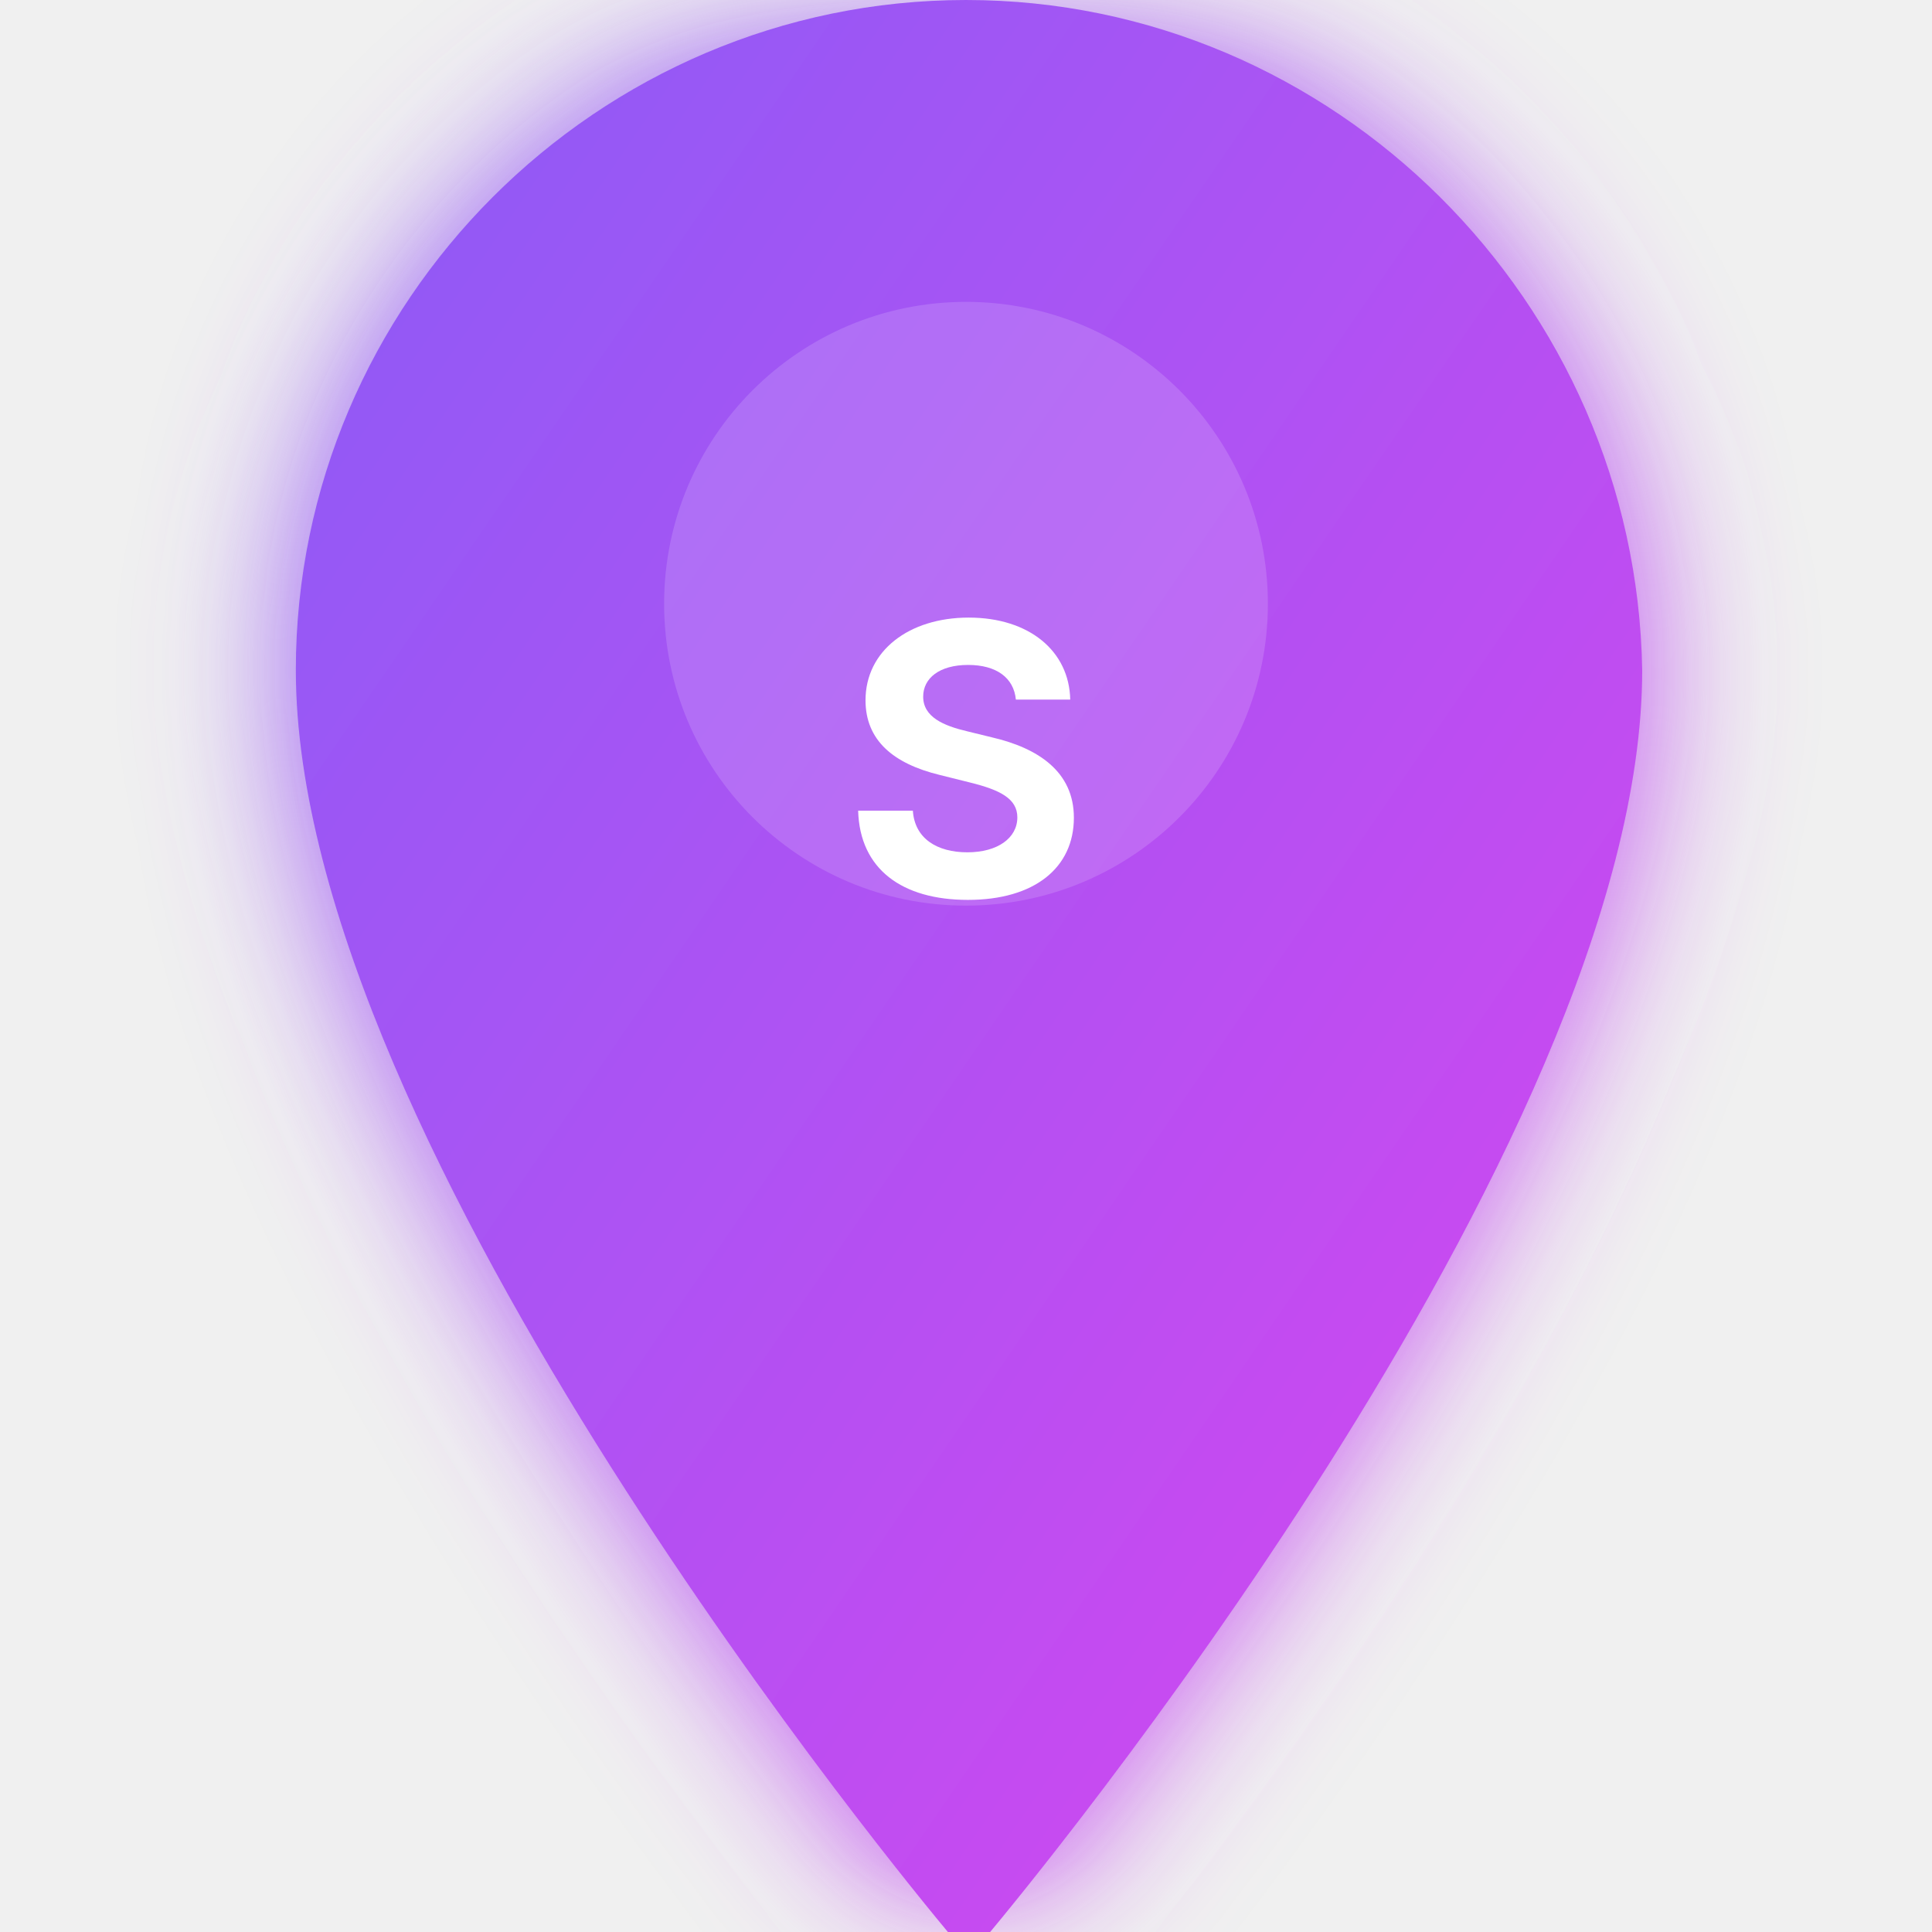
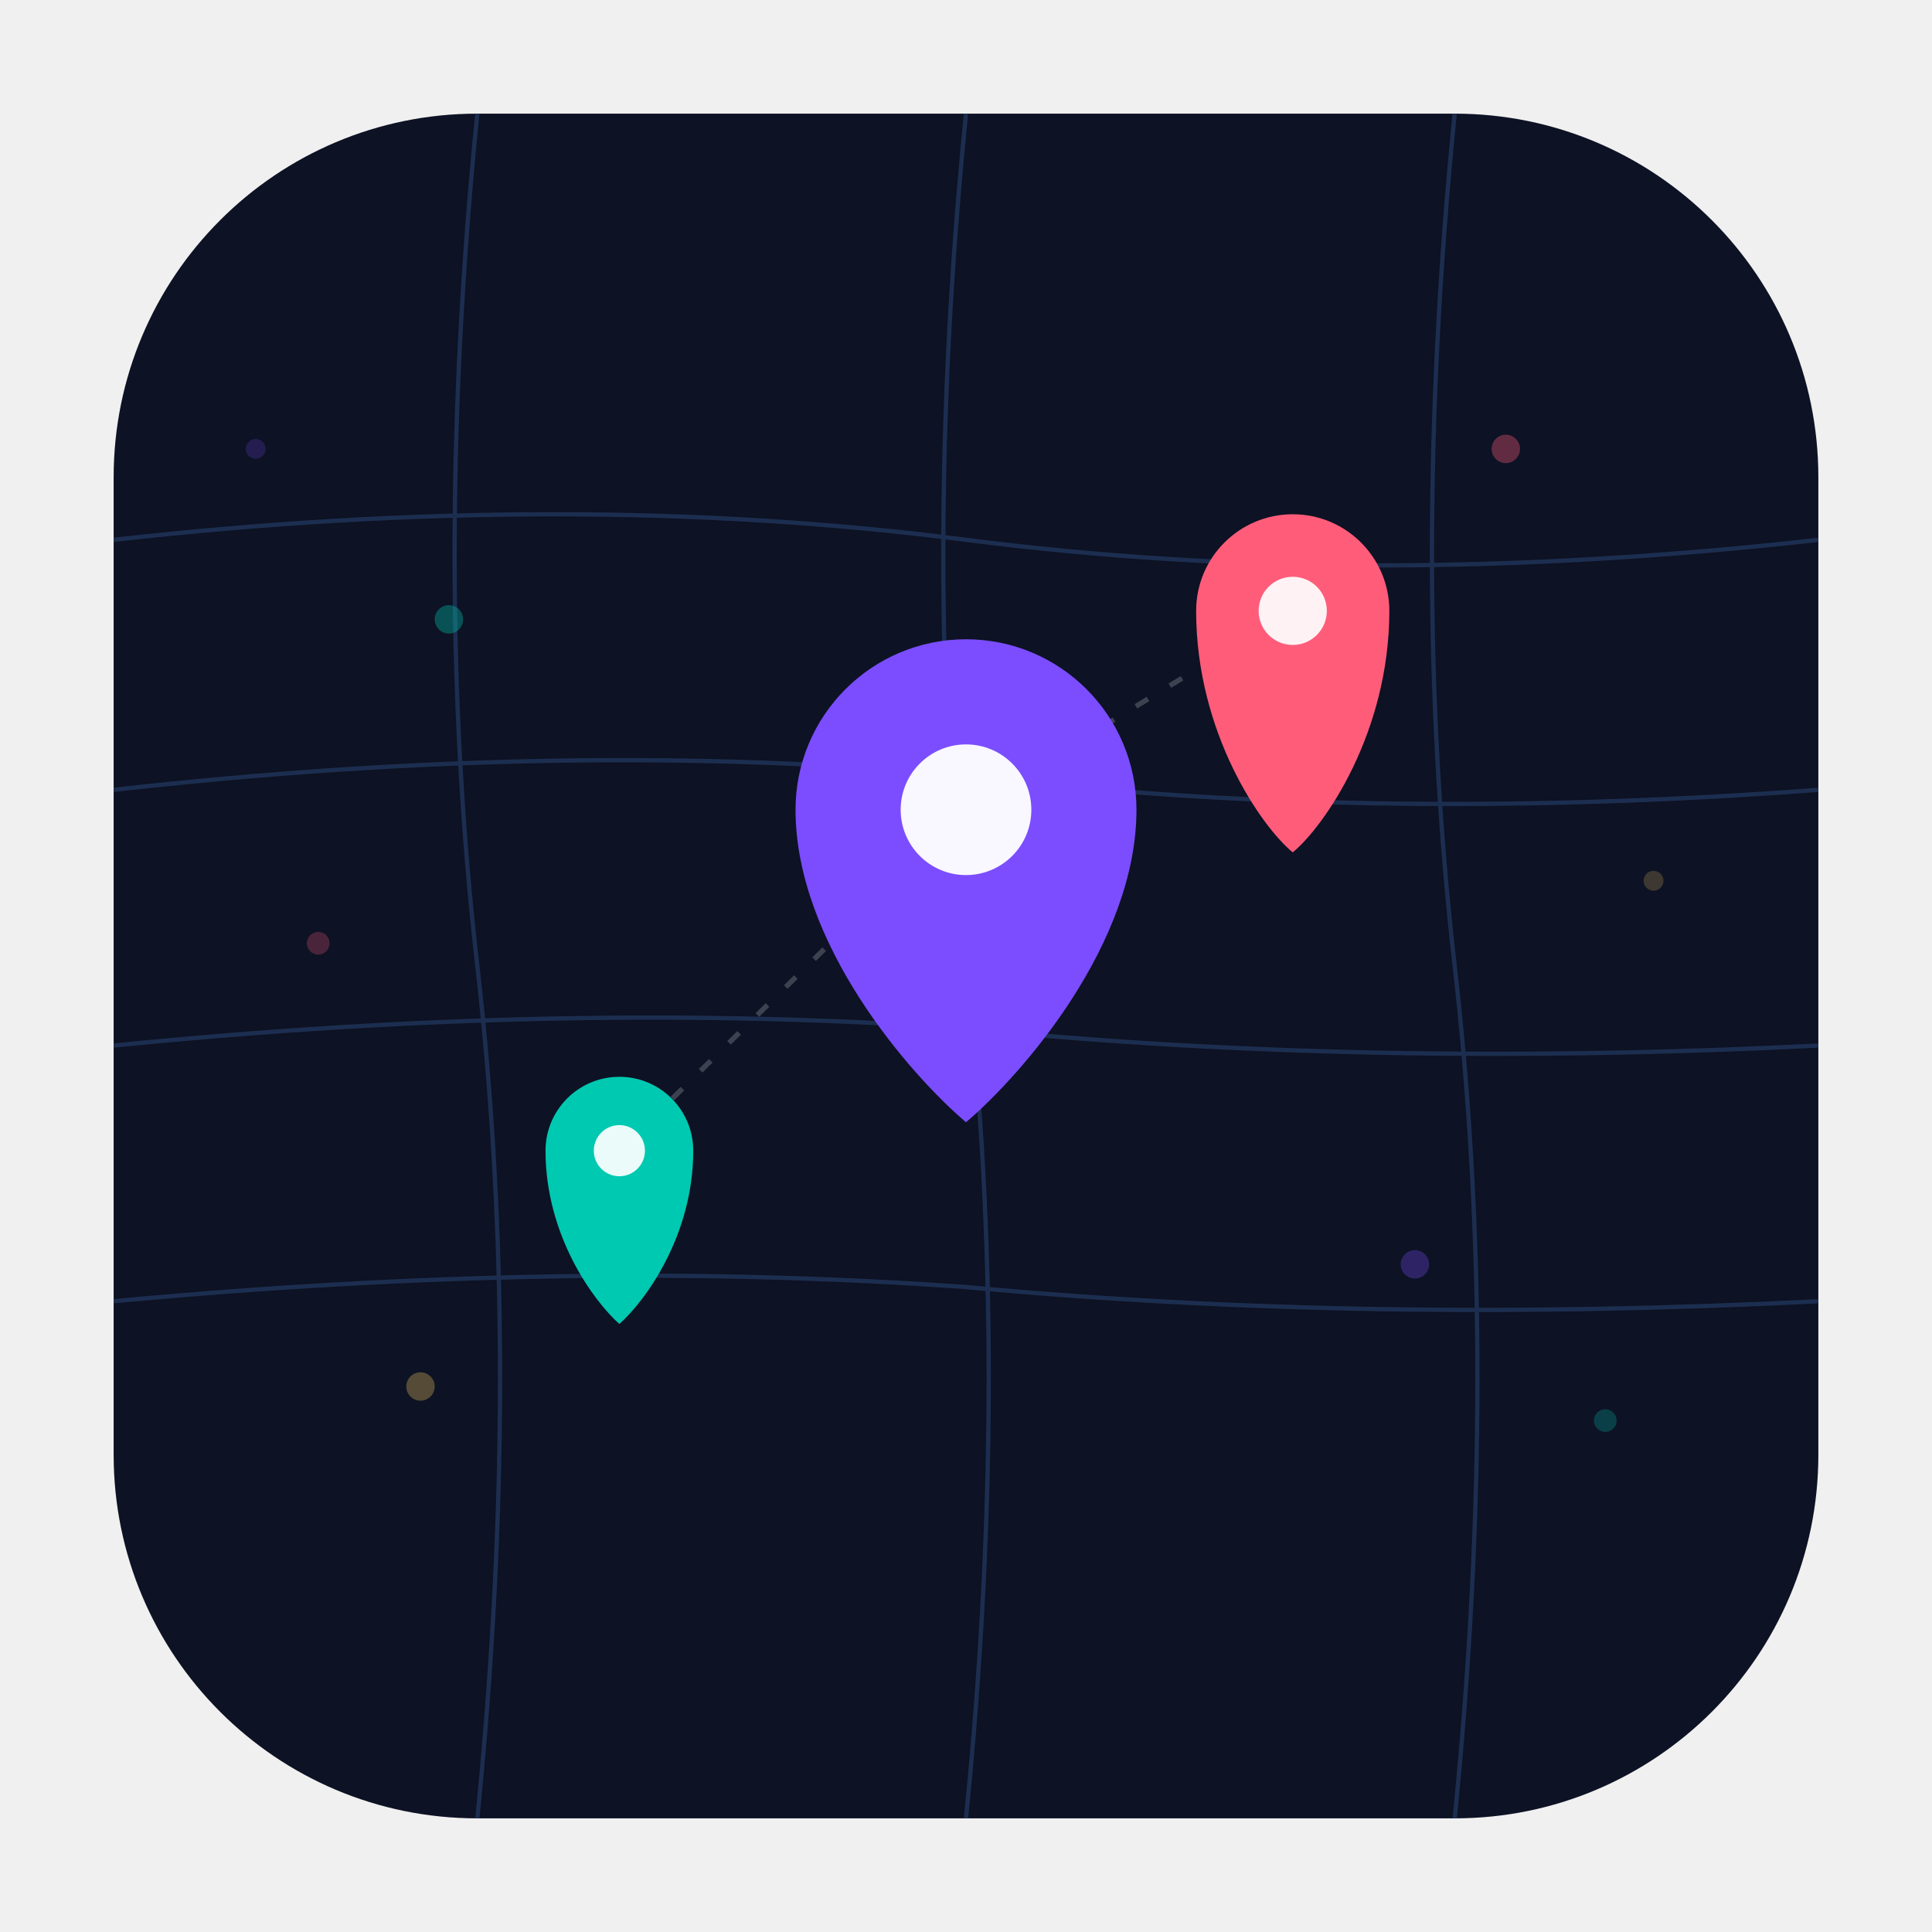
- <svg xmlns="http://www.w3.org/2000/svg" width="512" height="512" viewBox="0 0 512 512" fill="none">
+ <svg xmlns="http://www.w3.org/2000/svg" width="100%" viewBox="0 0 680 680" role="img" style="">
  <defs>
-     <linearGradient id="pinGradient" x1="0%" y1="0%" x2="100%" y2="100%">
-       <stop offset="0%" style="stop-color:#8b5cf6" />
-       <stop offset="100%" style="stop-color:#d946ef" />
-     </linearGradient>
-     <filter id="glow" x="-50%" y="-50%" width="200%" height="200%">
-       <feGaussianBlur stdDeviation="20" result="blur" />
-       <feComposite in="SourceGraphic" in2="blur" operator="over" />
-     </filter>
+     <clipPath id="bg-clip">
+       <rect x="40" y="40" width="600" height="600" rx="128" />
+     </clipPath>
  </defs>
-   <path d="M256 0C158.4 0 78.4 80 78.4 177.6c0 126.4 164.8 324.8 172.8 334.4 3.2 3.2 8 3.2 11.2 0 8-9.6 172.8-208 172.8-334.4C433.6 80 353.6 0 256 0z" fill="url(#pinGradient)" filter="url(#glow)" />
-   <circle cx="256" cy="160" r="80" fill="rgba(255,255,255,0.15)" />
-   <text x="256" y="200" font-family="Inter, system-ui, sans-serif" font-size="100" font-weight="bold" fill="white" text-anchor="middle" dominant-baseline="middle">S</text>
+   <rect x="40" y="40" width="600" height="600" rx="128" fill="#0D1224" style="fill:rgb(13, 18, 36);stroke:none;color:rgb(255, 255, 255);stroke-width:1px;stroke-linecap:butt;stroke-linejoin:miter;opacity:1;font-family:&quot;Anthropic Sans&quot;, -apple-system, &quot;system-ui&quot;, &quot;Segoe UI&quot;, sans-serif;font-size:16px;font-weight:400;text-anchor:start;dominant-baseline:auto" />
+   <g clip-path="url(#bg-clip)" style="fill:rgb(0, 0, 0);stroke:none;color:rgb(255, 255, 255);stroke-width:1px;stroke-linecap:butt;stroke-linejoin:miter;opacity:1;font-family:&quot;Anthropic Sans&quot;, -apple-system, &quot;system-ui&quot;, &quot;Segoe UI&quot;, sans-serif;font-size:16px;font-weight:400;text-anchor:start;dominant-baseline:auto">
+     <path d="M40,190 Q200,172 340,190 Q480,208 640,190" stroke="#1C2E50" stroke-width="1.5" fill="none" style="fill:none;stroke:rgb(28, 46, 80);color:rgb(255, 255, 255);stroke-width:1.5px;stroke-linecap:butt;stroke-linejoin:miter;opacity:1;font-family:&quot;Anthropic Sans&quot;, -apple-system, &quot;system-ui&quot;, &quot;Segoe UI&quot;, sans-serif;font-size:16px;font-weight:400;text-anchor:start;dominant-baseline:auto" />
+     <path d="M40,278 Q200,260 340,273 Q480,290 640,278" stroke="#1C2E50" stroke-width="1.5" fill="none" style="fill:none;stroke:rgb(28, 46, 80);color:rgb(255, 255, 255);stroke-width:1.5px;stroke-linecap:butt;stroke-linejoin:miter;opacity:1;font-family:&quot;Anthropic Sans&quot;, -apple-system, &quot;system-ui&quot;, &quot;Segoe UI&quot;, sans-serif;font-size:16px;font-weight:400;text-anchor:start;dominant-baseline:auto" />
+     <path d="M40,368 Q200,352 340,362 Q480,376 640,368" stroke="#1C2E50" stroke-width="1.5" fill="none" style="fill:none;stroke:rgb(28, 46, 80);color:rgb(255, 255, 255);stroke-width:1.5px;stroke-linecap:butt;stroke-linejoin:miter;opacity:1;font-family:&quot;Anthropic Sans&quot;, -apple-system, &quot;system-ui&quot;, &quot;Segoe UI&quot;, sans-serif;font-size:16px;font-weight:400;text-anchor:start;dominant-baseline:auto" />
+     <path d="M40,458 Q200,443 340,453 Q480,466 640,458" stroke="#1C2E50" stroke-width="1.5" fill="none" style="fill:none;stroke:rgb(28, 46, 80);color:rgb(255, 255, 255);stroke-width:1.5px;stroke-linecap:butt;stroke-linejoin:miter;opacity:1;font-family:&quot;Anthropic Sans&quot;, -apple-system, &quot;system-ui&quot;, &quot;Segoe UI&quot;, sans-serif;font-size:16px;font-weight:400;text-anchor:start;dominant-baseline:auto" />
+     <path d="M168,40 Q152,200 168,340 Q184,480 168,640" stroke="#1C2E50" stroke-width="1.5" fill="none" style="fill:none;stroke:rgb(28, 46, 80);color:rgb(255, 255, 255);stroke-width:1.5px;stroke-linecap:butt;stroke-linejoin:miter;opacity:1;font-family:&quot;Anthropic Sans&quot;, -apple-system, &quot;system-ui&quot;, &quot;Segoe UI&quot;, sans-serif;font-size:16px;font-weight:400;text-anchor:start;dominant-baseline:auto" />
+     <path d="M340,40 Q324,200 340,340 Q356,480 340,640" stroke="#1C2E50" stroke-width="1.5" fill="none" style="fill:none;stroke:rgb(28, 46, 80);color:rgb(255, 255, 255);stroke-width:1.5px;stroke-linecap:butt;stroke-linejoin:miter;opacity:1;font-family:&quot;Anthropic Sans&quot;, -apple-system, &quot;system-ui&quot;, &quot;Segoe UI&quot;, sans-serif;font-size:16px;font-weight:400;text-anchor:start;dominant-baseline:auto" />
+     <path d="M512,40 Q496,200 512,340 Q528,480 512,640" stroke="#1C2E50" stroke-width="1.5" fill="none" style="fill:none;stroke:rgb(28, 46, 80);color:rgb(255, 255, 255);stroke-width:1.5px;stroke-linecap:butt;stroke-linejoin:miter;opacity:1;font-family:&quot;Anthropic Sans&quot;, -apple-system, &quot;system-ui&quot;, &quot;Segoe UI&quot;, sans-serif;font-size:16px;font-weight:400;text-anchor:start;dominant-baseline:auto" />
+     <circle cx="158" cy="218" r="5" fill="#00C9B1" opacity="0.35" style="fill:rgb(0, 201, 177);stroke:none;color:rgb(255, 255, 255);stroke-width:1px;stroke-linecap:butt;stroke-linejoin:miter;opacity:0.35;font-family:&quot;Anthropic Sans&quot;, -apple-system, &quot;system-ui&quot;, &quot;Segoe UI&quot;, sans-serif;font-size:16px;font-weight:400;text-anchor:start;dominant-baseline:auto" />
+     <circle cx="530" cy="158" r="5" fill="#FF5C7A" opacity="0.35" style="fill:rgb(255, 92, 122);stroke:none;color:rgb(255, 255, 255);stroke-width:1px;stroke-linecap:butt;stroke-linejoin:miter;opacity:0.35;font-family:&quot;Anthropic Sans&quot;, -apple-system, &quot;system-ui&quot;, &quot;Segoe UI&quot;, sans-serif;font-size:16px;font-weight:400;text-anchor:start;dominant-baseline:auto" />
+     <circle cx="498" cy="445" r="5" fill="#7B4DFF" opacity="0.3" style="fill:rgb(123, 77, 255);stroke:none;color:rgb(255, 255, 255);stroke-width:1px;stroke-linecap:butt;stroke-linejoin:miter;opacity:0.3;font-family:&quot;Anthropic Sans&quot;, -apple-system, &quot;system-ui&quot;, &quot;Segoe UI&quot;, sans-serif;font-size:16px;font-weight:400;text-anchor:start;dominant-baseline:auto" />
+     <circle cx="148" cy="488" r="5" fill="#FFD166" opacity="0.3" style="fill:rgb(255, 209, 102);stroke:none;color:rgb(255, 255, 255);stroke-width:1px;stroke-linecap:butt;stroke-linejoin:miter;opacity:0.3;font-family:&quot;Anthropic Sans&quot;, -apple-system, &quot;system-ui&quot;, &quot;Segoe UI&quot;, sans-serif;font-size:16px;font-weight:400;text-anchor:start;dominant-baseline:auto" />
+     <circle cx="565" cy="500" r="4" fill="#00C9B1" opacity="0.25" style="fill:rgb(0, 201, 177);stroke:none;color:rgb(255, 255, 255);stroke-width:1px;stroke-linecap:butt;stroke-linejoin:miter;opacity:0.25;font-family:&quot;Anthropic Sans&quot;, -apple-system, &quot;system-ui&quot;, &quot;Segoe UI&quot;, sans-serif;font-size:16px;font-weight:400;text-anchor:start;dominant-baseline:auto" />
+     <circle cx="112" cy="332" r="4" fill="#FF5C7A" opacity="0.25" style="fill:rgb(255, 92, 122);stroke:none;color:rgb(255, 255, 255);stroke-width:1px;stroke-linecap:butt;stroke-linejoin:miter;opacity:0.25;font-family:&quot;Anthropic Sans&quot;, -apple-system, &quot;system-ui&quot;, &quot;Segoe UI&quot;, sans-serif;font-size:16px;font-weight:400;text-anchor:start;dominant-baseline:auto" />
+     <circle cx="582" cy="310" r="3.5" fill="#FFD166" opacity="0.2" style="fill:rgb(255, 209, 102);stroke:none;color:rgb(255, 255, 255);stroke-width:1px;stroke-linecap:butt;stroke-linejoin:miter;opacity:0.2;font-family:&quot;Anthropic Sans&quot;, -apple-system, &quot;system-ui&quot;, &quot;Segoe UI&quot;, sans-serif;font-size:16px;font-weight:400;text-anchor:start;dominant-baseline:auto" />
+     <circle cx="90" cy="158" r="3.5" fill="#7B4DFF" opacity="0.2" style="fill:rgb(123, 77, 255);stroke:none;color:rgb(255, 255, 255);stroke-width:1px;stroke-linecap:butt;stroke-linejoin:miter;opacity:0.2;font-family:&quot;Anthropic Sans&quot;, -apple-system, &quot;system-ui&quot;, &quot;Segoe UI&quot;, sans-serif;font-size:16px;font-weight:400;text-anchor:start;dominant-baseline:auto" />
+     <line x1="340" y1="285" x2="455" y2="215" stroke="white" stroke-width="1.8" stroke-dasharray="5,9" opacity="0.2" style="fill:rgb(0, 0, 0);stroke:rgb(255, 255, 255);color:rgb(255, 255, 255);stroke-width:1.8px;stroke-dasharray:5px, 9px;stroke-linecap:butt;stroke-linejoin:miter;opacity:0.2;font-family:&quot;Anthropic Sans&quot;, -apple-system, &quot;system-ui&quot;, &quot;Segoe UI&quot;, sans-serif;font-size:16px;font-weight:400;text-anchor:start;dominant-baseline:auto" />
+     <line x1="340" y1="285" x2="218" y2="405" stroke="white" stroke-width="1.8" stroke-dasharray="5,9" opacity="0.2" style="fill:rgb(0, 0, 0);stroke:rgb(255, 255, 255);color:rgb(255, 255, 255);stroke-width:1.8px;stroke-dasharray:5px, 9px;stroke-linecap:butt;stroke-linejoin:miter;opacity:0.2;font-family:&quot;Anthropic Sans&quot;, -apple-system, &quot;system-ui&quot;, &quot;Segoe UI&quot;, sans-serif;font-size:16px;font-weight:400;text-anchor:start;dominant-baseline:auto" />
+     <path d="M218,466 C209,458 192,435 192,405 A26,26 0 1,1 244,405 C244,435 227,458 218,466 Z" fill="#00C9B1" style="fill:rgb(0, 201, 177);stroke:none;color:rgb(255, 255, 255);stroke-width:1px;stroke-linecap:butt;stroke-linejoin:miter;opacity:1;font-family:&quot;Anthropic Sans&quot;, -apple-system, &quot;system-ui&quot;, &quot;Segoe UI&quot;, sans-serif;font-size:16px;font-weight:400;text-anchor:start;dominant-baseline:auto" />
+     <circle cx="218" cy="405" r="9" fill="white" opacity="0.92" style="fill:rgb(255, 255, 255);stroke:none;color:rgb(255, 255, 255);stroke-width:1px;stroke-linecap:butt;stroke-linejoin:miter;opacity:0.92;font-family:&quot;Anthropic Sans&quot;, -apple-system, &quot;system-ui&quot;, &quot;Segoe UI&quot;, sans-serif;font-size:16px;font-weight:400;text-anchor:start;dominant-baseline:auto" />
+     <path d="M455,300 C444,291 421,258 421,215 A34,34 0 1,1 489,215 C489,258 466,291 455,300 Z" fill="#FF5C7A" style="fill:rgb(255, 92, 122);stroke:none;color:rgb(255, 255, 255);stroke-width:1px;stroke-linecap:butt;stroke-linejoin:miter;opacity:1;font-family:&quot;Anthropic Sans&quot;, -apple-system, &quot;system-ui&quot;, &quot;Segoe UI&quot;, sans-serif;font-size:16px;font-weight:400;text-anchor:start;dominant-baseline:auto" />
+     <circle cx="455" cy="215" r="12" fill="white" opacity="0.92" style="fill:rgb(255, 255, 255);stroke:none;color:rgb(255, 255, 255);stroke-width:1px;stroke-linecap:butt;stroke-linejoin:miter;opacity:0.92;font-family:&quot;Anthropic Sans&quot;, -apple-system, &quot;system-ui&quot;, &quot;Segoe UI&quot;, sans-serif;font-size:16px;font-weight:400;text-anchor:start;dominant-baseline:auto" />
+     <path d="M340,395 C320,378 280,332 280,285 A60,60 0 1,1 400,285 C400,332 360,378 340,395 Z" fill="#7B4DFF" style="fill:rgb(123, 77, 255);stroke:none;color:rgb(255, 255, 255);stroke-width:1px;stroke-linecap:butt;stroke-linejoin:miter;opacity:1;font-family:&quot;Anthropic Sans&quot;, -apple-system, &quot;system-ui&quot;, &quot;Segoe UI&quot;, sans-serif;font-size:16px;font-weight:400;text-anchor:start;dominant-baseline:auto" />
+     <circle cx="340" cy="285" r="23" fill="white" opacity="0.95" style="fill:rgb(255, 255, 255);stroke:none;color:rgb(255, 255, 255);stroke-width:1px;stroke-linecap:butt;stroke-linejoin:miter;opacity:0.95;font-family:&quot;Anthropic Sans&quot;, -apple-system, &quot;system-ui&quot;, &quot;Segoe UI&quot;, sans-serif;font-size:16px;font-weight:400;text-anchor:start;dominant-baseline:auto" />
+   </g>
</svg>
